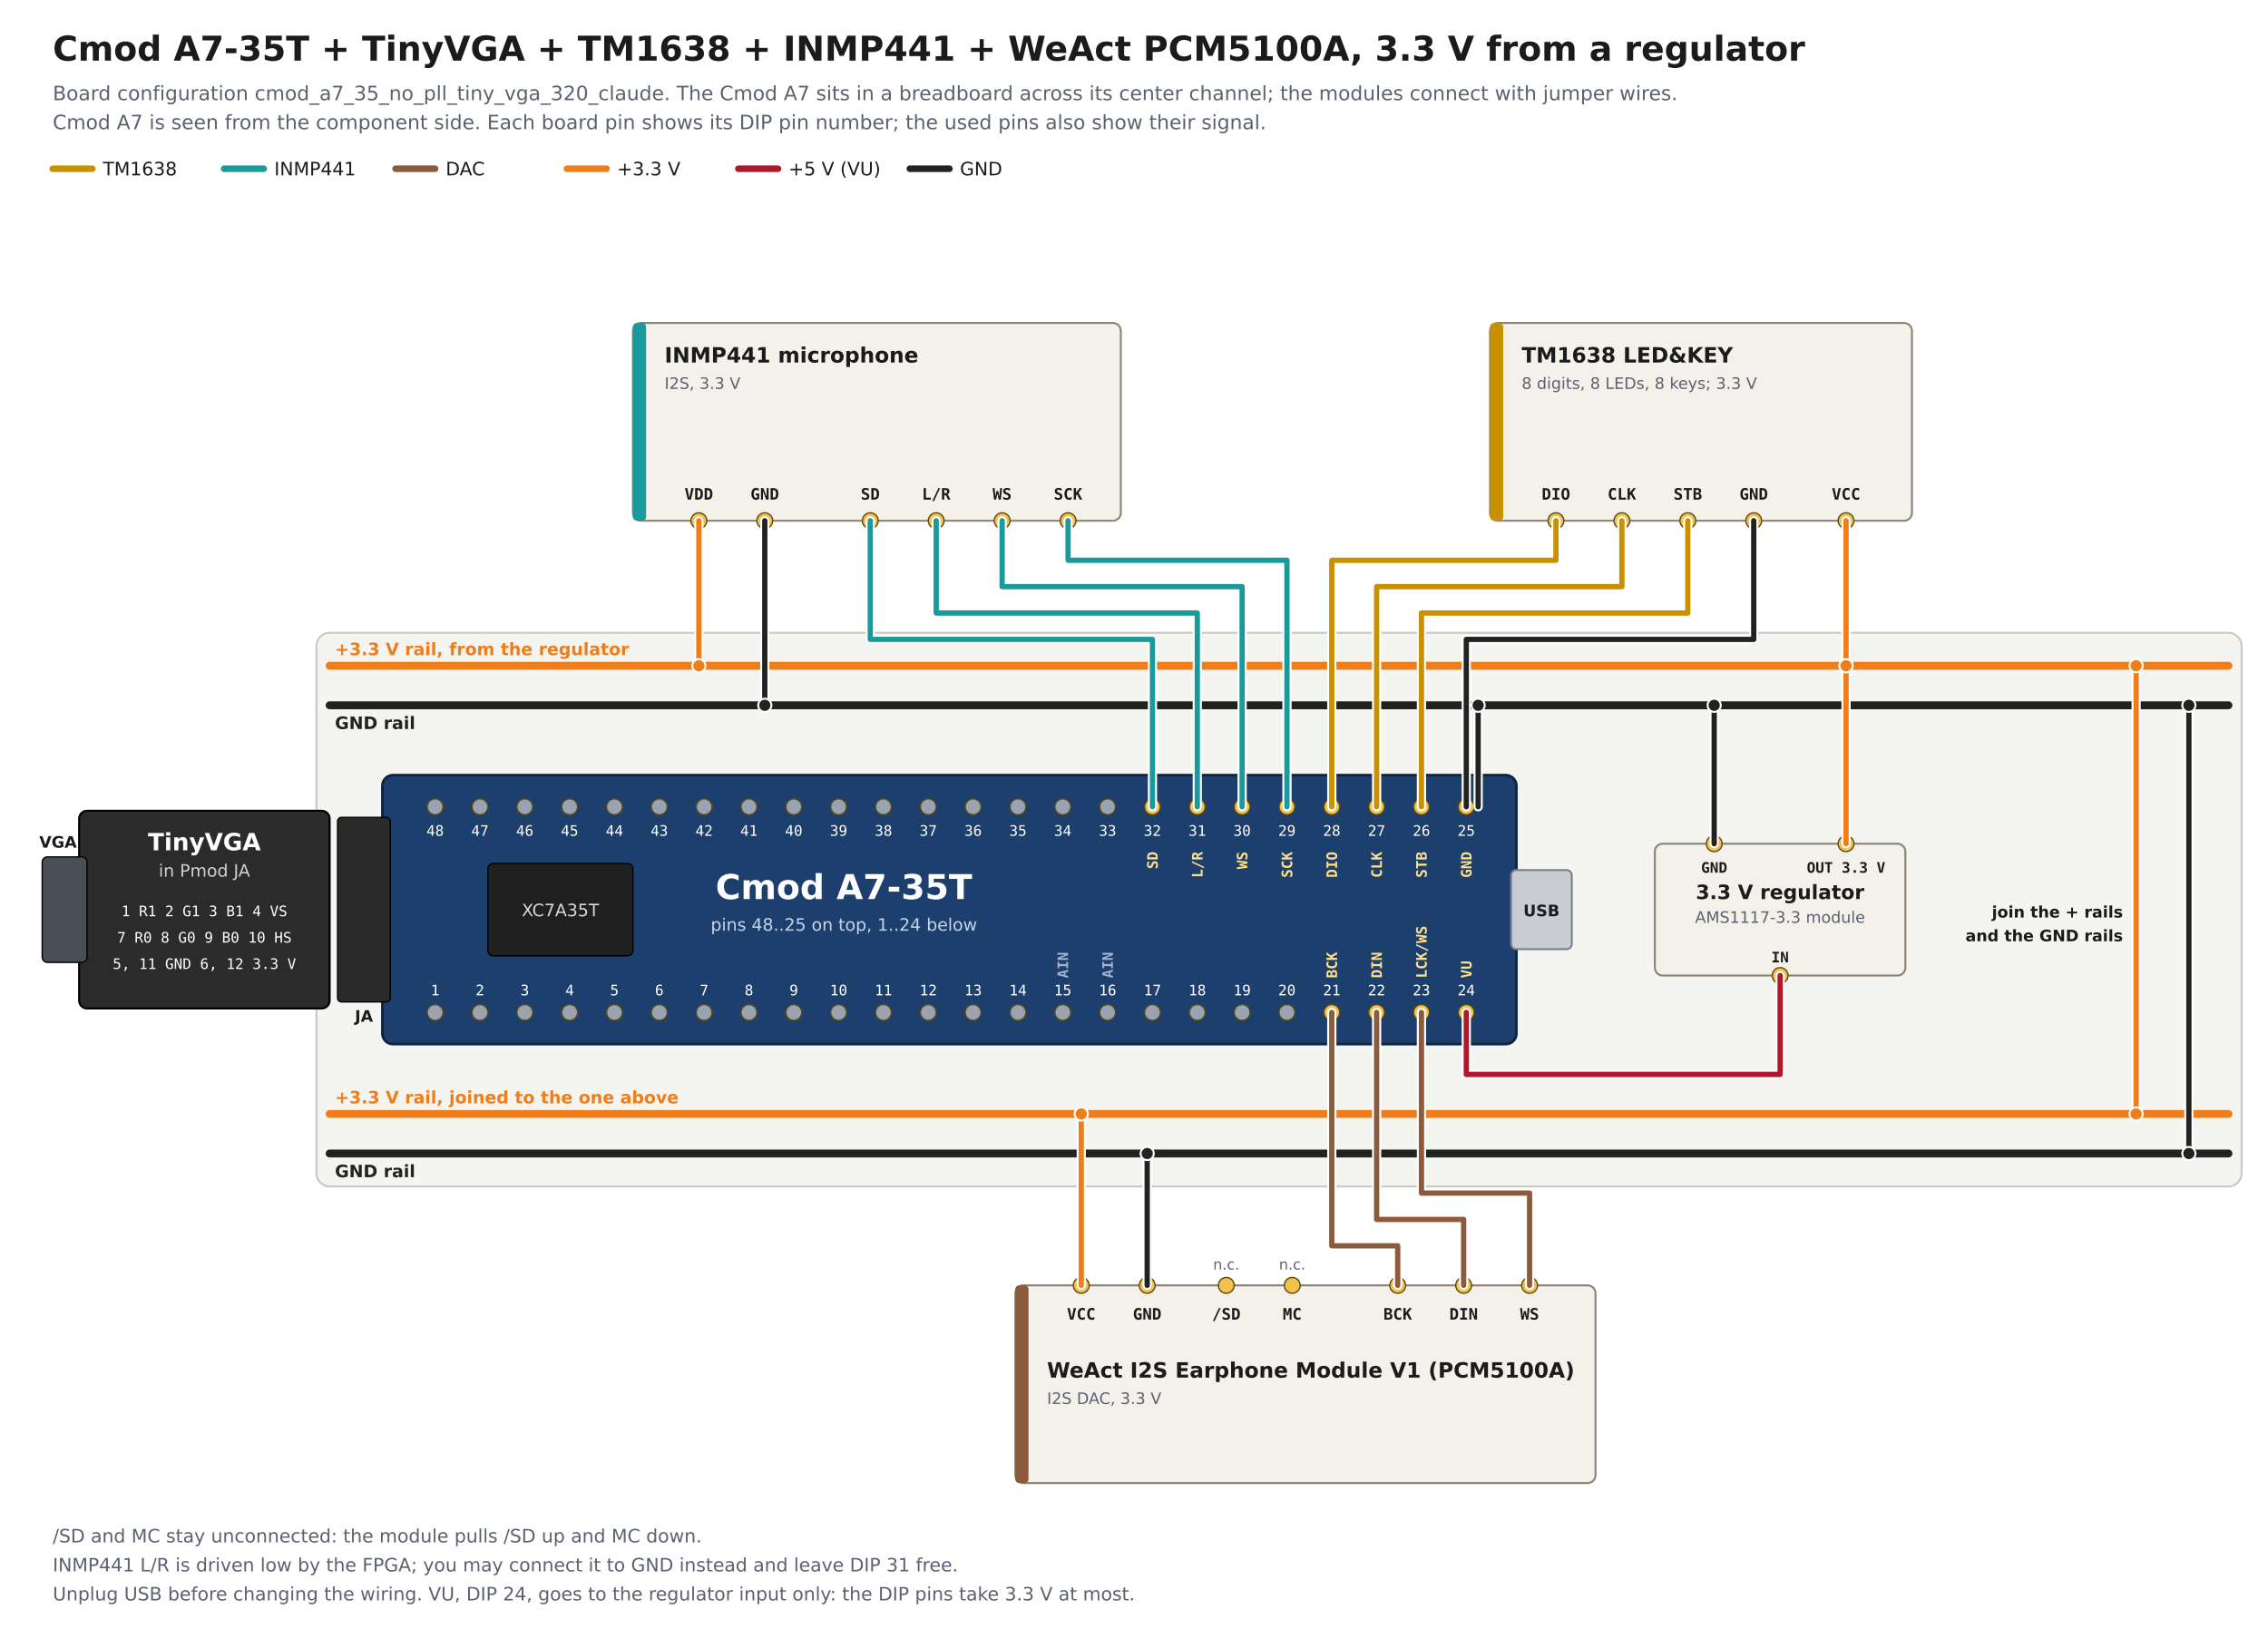
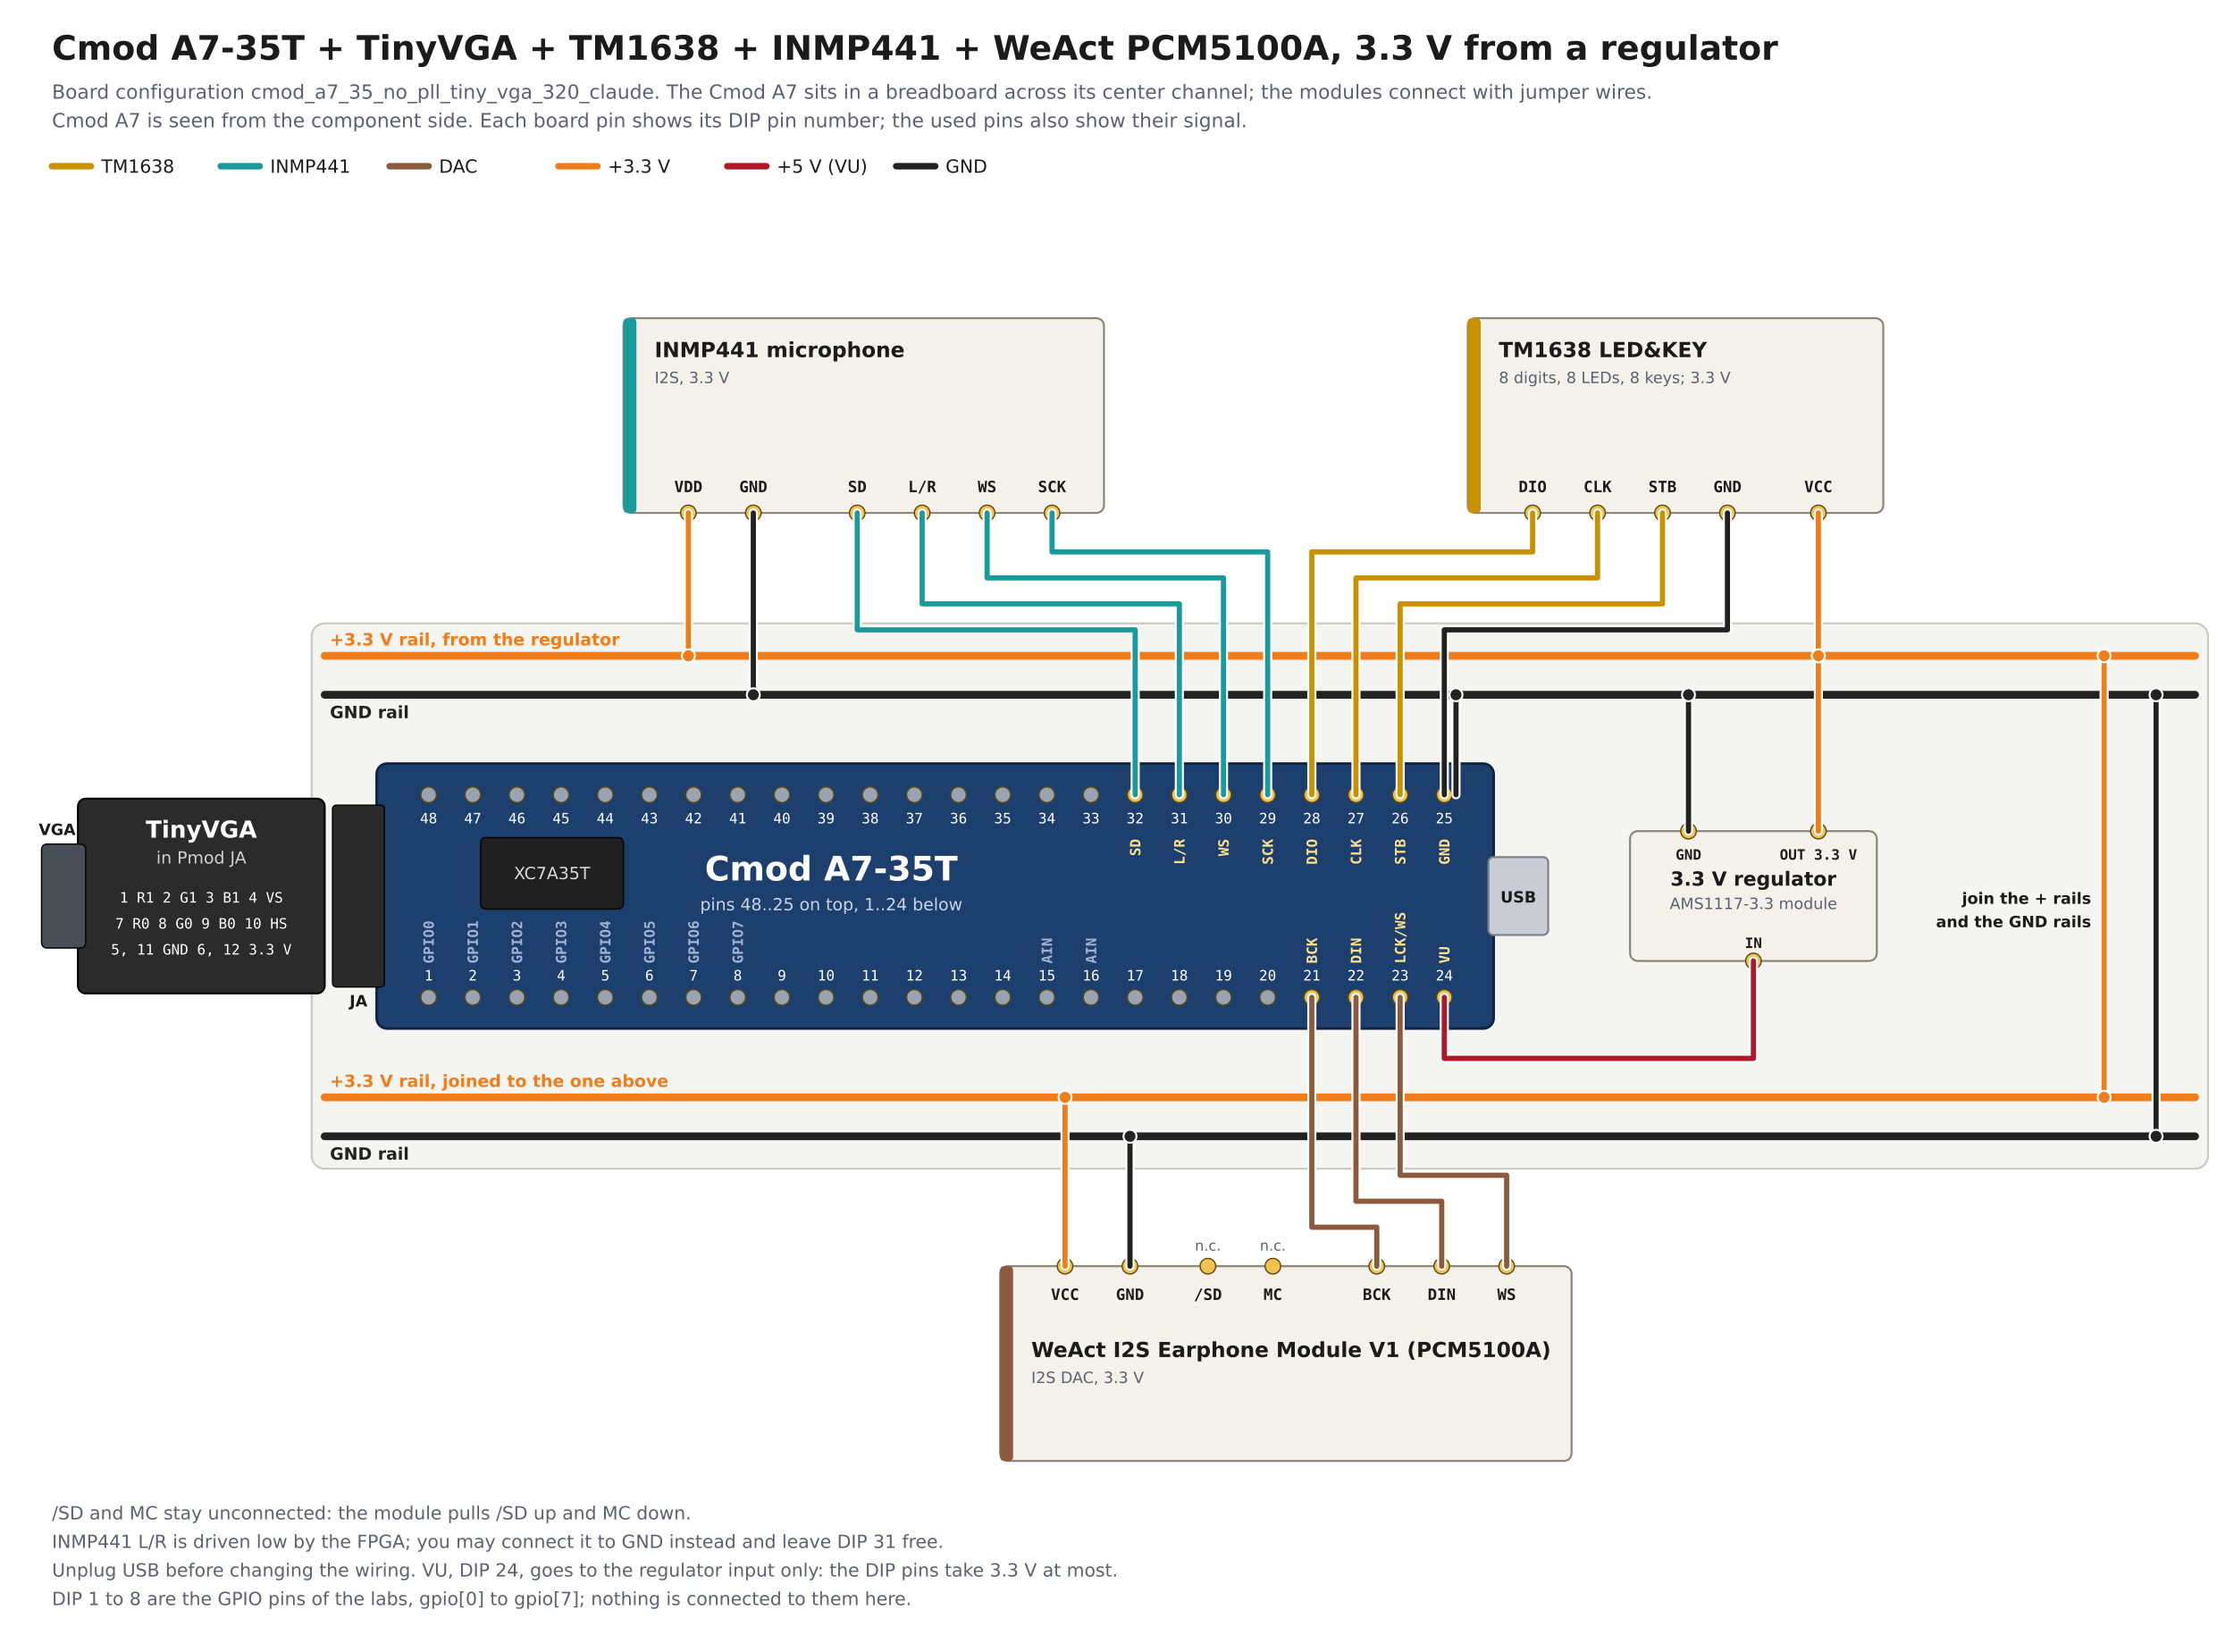
- <svg xmlns="http://www.w3.org/2000/svg" width="1720" height="1250" viewBox="0 0 1720 1250">
-   <rect width="1720" height="1250" fill="#ffffff" />
+ <svg xmlns="http://www.w3.org/2000/svg" width="1720" height="1272" viewBox="0 0 1720 1272">
+   <rect width="1720" height="1272" fill="#ffffff" />
  <text x="40" y="46" font-family="DejaVu Sans, Liberation Sans, Arial, sans-serif" font-size="26" font-weight="bold" fill="#1b1b1b" text-anchor="start">Cmod A7-35T + TinyVGA + TM1638 + INMP441 + WeAct PCM5100A, 3.3 V from a regulator</text>
  <text x="40" y="76" font-family="DejaVu Sans, Liberation Sans, Arial, sans-serif" font-size="15" font-weight="normal" fill="#5b6170" text-anchor="start">Board configuration cmod_a7_35_no_pll_tiny_vga_320_claude. The Cmod A7 sits in a breadboard across its center channel; the modules connect with jumper wires.</text>
  <text x="40" y="98" font-family="DejaVu Sans, Liberation Sans, Arial, sans-serif" font-size="15" font-weight="normal" fill="#5b6170" text-anchor="start">Cmod A7 is seen from the component side. Each board pin shows its DIP pin number; the used pins also show their signal.</text>
  <line x1="40" y1="128" x2="70" y2="128" stroke="#c99100" stroke-width="5" stroke-linecap="round" />
  <text x="78" y="133" font-family="DejaVu Sans, Liberation Sans, Arial, sans-serif" font-size="14" font-weight="normal" fill="#1b1b1b" text-anchor="start">TM1638</text>
  <line x1="170" y1="128" x2="200" y2="128" stroke="#1a9a9a" stroke-width="5" stroke-linecap="round" />
  <text x="208" y="133" font-family="DejaVu Sans, Liberation Sans, Arial, sans-serif" font-size="14" font-weight="normal" fill="#1b1b1b" text-anchor="start">INMP441</text>
  <line x1="300" y1="128" x2="330" y2="128" stroke="#8c5a3c" stroke-width="5" stroke-linecap="round" />
  <text x="338" y="133" font-family="DejaVu Sans, Liberation Sans, Arial, sans-serif" font-size="14" font-weight="normal" fill="#1b1b1b" text-anchor="start">DAC</text>
  <line x1="430" y1="128" x2="460" y2="128" stroke="#ef7d1a" stroke-width="5" stroke-linecap="round" />
  <text x="468" y="133" font-family="DejaVu Sans, Liberation Sans, Arial, sans-serif" font-size="14" font-weight="normal" fill="#1b1b1b" text-anchor="start">+3.3 V</text>
  <line x1="560" y1="128" x2="590" y2="128" stroke="#b0182a" stroke-width="5" stroke-linecap="round" />
  <text x="598" y="133" font-family="DejaVu Sans, Liberation Sans, Arial, sans-serif" font-size="14" font-weight="normal" fill="#1b1b1b" text-anchor="start">+5 V (VU)</text>
  <line x1="690" y1="128" x2="720" y2="128" stroke="#222222" stroke-width="5" stroke-linecap="round" />
  <text x="728" y="133" font-family="DejaVu Sans, Liberation Sans, Arial, sans-serif" font-size="14" font-weight="normal" fill="#1b1b1b" text-anchor="start">GND</text>
  <g transform="translate(0 0)">
    <rect x="240" y="480" width="1460" height="420" rx="10" fill="#f4f4f1" stroke="#c9c9c2" stroke-width="1.5" />
    <text x="254" y="497" font-family="DejaVu Sans, Liberation Sans, Arial, sans-serif" font-size="13" font-weight="bold" fill="#ef7d1a" text-anchor="start">+3.3 V rail, from the regulator</text>
    <text x="254" y="553" font-family="DejaVu Sans, Liberation Sans, Arial, sans-serif" font-size="13" font-weight="bold" fill="#222222" text-anchor="start">GND rail</text>
    <text x="254" y="837" font-family="DejaVu Sans, Liberation Sans, Arial, sans-serif" font-size="13" font-weight="bold" fill="#ef7d1a" text-anchor="start">+3.3 V rail, joined to the one above</text>
    <text x="254" y="893" font-family="DejaVu Sans, Liberation Sans, Arial, sans-serif" font-size="13" font-weight="bold" fill="#222222" text-anchor="start">GND rail</text>
    <line x1="250" y1="505" x2="1690" y2="505" stroke="#ef7d1a" stroke-width="6" stroke-linecap="round" />
    <line x1="250" y1="535" x2="1690" y2="535" stroke="#222222" stroke-width="6" stroke-linecap="round" />
    <line x1="250" y1="845" x2="1690" y2="845" stroke="#ef7d1a" stroke-width="6" stroke-linecap="round" />
    <line x1="250" y1="875" x2="1690" y2="875" stroke="#222222" stroke-width="6" stroke-linecap="round" />
    <rect x="290" y="588" width="860" height="204" rx="8" fill="#1d3f6e" stroke="#0e2340" stroke-width="2" />
    <rect x="1146" y="660" width="46" height="60" rx="4" fill="#c9ccd2" stroke="#7d828c" stroke-width="1.5" />
    <text x="1169" y="695" font-family="DejaVu Sans, Liberation Sans, Arial, sans-serif" font-size="12" font-weight="bold" fill="#1b1b1b" text-anchor="middle">USB</text>
-     <rect x="370" y="655" width="110" height="70" rx="4" fill="#202020" stroke="#000000" stroke-width="1" />
-     <text x="425" y="695" font-family="DejaVu Sans, Liberation Sans, Arial, sans-serif" font-size="13" font-weight="normal" fill="#d8d8d8" text-anchor="middle">XC7A35T</text>
-     <text x="640" y="682" font-family="DejaVu Sans, Liberation Sans, Arial, sans-serif" font-size="26" font-weight="bold" fill="#ffffff" text-anchor="middle">Cmod A7-35T</text>
-     <text x="640" y="706" font-family="DejaVu Sans, Liberation Sans, Arial, sans-serif" font-size="13" font-weight="normal" fill="#c7d3e6" text-anchor="middle">pins 48..25 on top, 1..24 below</text>
+     <rect x="370" y="645" width="110" height="55" rx="4" fill="#202020" stroke="#000000" stroke-width="1" />
+     <text x="425" y="677" font-family="DejaVu Sans, Liberation Sans, Arial, sans-serif" font-size="13" font-weight="normal" fill="#d8d8d8" text-anchor="middle">XC7A35T</text>
+     <text x="640" y="678" font-family="DejaVu Sans, Liberation Sans, Arial, sans-serif" font-size="26" font-weight="bold" fill="#ffffff" text-anchor="middle">Cmod A7-35T</text>
+     <text x="640" y="701" font-family="DejaVu Sans, Liberation Sans, Arial, sans-serif" font-size="13" font-weight="normal" fill="#c7d3e6" text-anchor="middle">pins 48..25 on top, 1..24 below</text>
    <circle cx="330" cy="768" r="6" fill="#9aa3b2" stroke="#5c4a12" stroke-width="1" />
    <text x="330" y="755" font-family="DejaVu Sans Mono, Liberation Mono, monospace" font-size="11" font-weight="normal" fill="#ffffff" text-anchor="middle">1</text>
+     <text x="334" y="742" font-family="DejaVu Sans Mono, Liberation Mono, monospace" font-size="11" font-weight="bold" fill="#9fb2cf" text-anchor="start" transform="rotate(-90 334 742)">GPIO0</text>
    <circle cx="364" cy="768" r="6" fill="#9aa3b2" stroke="#5c4a12" stroke-width="1" />
    <text x="364" y="755" font-family="DejaVu Sans Mono, Liberation Mono, monospace" font-size="11" font-weight="normal" fill="#ffffff" text-anchor="middle">2</text>
+     <text x="368" y="742" font-family="DejaVu Sans Mono, Liberation Mono, monospace" font-size="11" font-weight="bold" fill="#9fb2cf" text-anchor="start" transform="rotate(-90 368 742)">GPIO1</text>
    <circle cx="398" cy="768" r="6" fill="#9aa3b2" stroke="#5c4a12" stroke-width="1" />
    <text x="398" y="755" font-family="DejaVu Sans Mono, Liberation Mono, monospace" font-size="11" font-weight="normal" fill="#ffffff" text-anchor="middle">3</text>
+     <text x="402" y="742" font-family="DejaVu Sans Mono, Liberation Mono, monospace" font-size="11" font-weight="bold" fill="#9fb2cf" text-anchor="start" transform="rotate(-90 402 742)">GPIO2</text>
    <circle cx="432" cy="768" r="6" fill="#9aa3b2" stroke="#5c4a12" stroke-width="1" />
    <text x="432" y="755" font-family="DejaVu Sans Mono, Liberation Mono, monospace" font-size="11" font-weight="normal" fill="#ffffff" text-anchor="middle">4</text>
+     <text x="436" y="742" font-family="DejaVu Sans Mono, Liberation Mono, monospace" font-size="11" font-weight="bold" fill="#9fb2cf" text-anchor="start" transform="rotate(-90 436 742)">GPIO3</text>
    <circle cx="466" cy="768" r="6" fill="#9aa3b2" stroke="#5c4a12" stroke-width="1" />
    <text x="466" y="755" font-family="DejaVu Sans Mono, Liberation Mono, monospace" font-size="11" font-weight="normal" fill="#ffffff" text-anchor="middle">5</text>
+     <text x="470" y="742" font-family="DejaVu Sans Mono, Liberation Mono, monospace" font-size="11" font-weight="bold" fill="#9fb2cf" text-anchor="start" transform="rotate(-90 470 742)">GPIO4</text>
    <circle cx="500" cy="768" r="6" fill="#9aa3b2" stroke="#5c4a12" stroke-width="1" />
    <text x="500" y="755" font-family="DejaVu Sans Mono, Liberation Mono, monospace" font-size="11" font-weight="normal" fill="#ffffff" text-anchor="middle">6</text>
+     <text x="504" y="742" font-family="DejaVu Sans Mono, Liberation Mono, monospace" font-size="11" font-weight="bold" fill="#9fb2cf" text-anchor="start" transform="rotate(-90 504 742)">GPIO5</text>
    <circle cx="534" cy="768" r="6" fill="#9aa3b2" stroke="#5c4a12" stroke-width="1" />
    <text x="534" y="755" font-family="DejaVu Sans Mono, Liberation Mono, monospace" font-size="11" font-weight="normal" fill="#ffffff" text-anchor="middle">7</text>
+     <text x="538" y="742" font-family="DejaVu Sans Mono, Liberation Mono, monospace" font-size="11" font-weight="bold" fill="#9fb2cf" text-anchor="start" transform="rotate(-90 538 742)">GPIO6</text>
    <circle cx="568" cy="768" r="6" fill="#9aa3b2" stroke="#5c4a12" stroke-width="1" />
    <text x="568" y="755" font-family="DejaVu Sans Mono, Liberation Mono, monospace" font-size="11" font-weight="normal" fill="#ffffff" text-anchor="middle">8</text>
+     <text x="572" y="742" font-family="DejaVu Sans Mono, Liberation Mono, monospace" font-size="11" font-weight="bold" fill="#9fb2cf" text-anchor="start" transform="rotate(-90 572 742)">GPIO7</text>
    <circle cx="602" cy="768" r="6" fill="#9aa3b2" stroke="#5c4a12" stroke-width="1" />
    <text x="602" y="755" font-family="DejaVu Sans Mono, Liberation Mono, monospace" font-size="11" font-weight="normal" fill="#ffffff" text-anchor="middle">9</text>
    <circle cx="636" cy="768" r="6" fill="#9aa3b2" stroke="#5c4a12" stroke-width="1" />
    <text x="636" y="755" font-family="DejaVu Sans Mono, Liberation Mono, monospace" font-size="11" font-weight="normal" fill="#ffffff" text-anchor="middle">10</text>
    <circle cx="670" cy="768" r="6" fill="#9aa3b2" stroke="#5c4a12" stroke-width="1" />
    <text x="670" y="755" font-family="DejaVu Sans Mono, Liberation Mono, monospace" font-size="11" font-weight="normal" fill="#ffffff" text-anchor="middle">11</text>
    <circle cx="704" cy="768" r="6" fill="#9aa3b2" stroke="#5c4a12" stroke-width="1" />
    <text x="704" y="755" font-family="DejaVu Sans Mono, Liberation Mono, monospace" font-size="11" font-weight="normal" fill="#ffffff" text-anchor="middle">12</text>
    <circle cx="738" cy="768" r="6" fill="#9aa3b2" stroke="#5c4a12" stroke-width="1" />
    <text x="738" y="755" font-family="DejaVu Sans Mono, Liberation Mono, monospace" font-size="11" font-weight="normal" fill="#ffffff" text-anchor="middle">13</text>
    <circle cx="772" cy="768" r="6" fill="#9aa3b2" stroke="#5c4a12" stroke-width="1" />
    <text x="772" y="755" font-family="DejaVu Sans Mono, Liberation Mono, monospace" font-size="11" font-weight="normal" fill="#ffffff" text-anchor="middle">14</text>
    <circle cx="806" cy="768" r="6" fill="#9aa3b2" stroke="#5c4a12" stroke-width="1" />
    <text x="806" y="755" font-family="DejaVu Sans Mono, Liberation Mono, monospace" font-size="11" font-weight="normal" fill="#ffffff" text-anchor="middle">15</text>
    <text x="810" y="742" font-family="DejaVu Sans Mono, Liberation Mono, monospace" font-size="11" font-weight="bold" fill="#9fb2cf" text-anchor="start" transform="rotate(-90 810 742)">AIN</text>
    <circle cx="840" cy="768" r="6" fill="#9aa3b2" stroke="#5c4a12" stroke-width="1" />
    <text x="840" y="755" font-family="DejaVu Sans Mono, Liberation Mono, monospace" font-size="11" font-weight="normal" fill="#ffffff" text-anchor="middle">16</text>
    <text x="844" y="742" font-family="DejaVu Sans Mono, Liberation Mono, monospace" font-size="11" font-weight="bold" fill="#9fb2cf" text-anchor="start" transform="rotate(-90 844 742)">AIN</text>
    <circle cx="874" cy="768" r="6" fill="#9aa3b2" stroke="#5c4a12" stroke-width="1" />
    <text x="874" y="755" font-family="DejaVu Sans Mono, Liberation Mono, monospace" font-size="11" font-weight="normal" fill="#ffffff" text-anchor="middle">17</text>
    <circle cx="908" cy="768" r="6" fill="#9aa3b2" stroke="#5c4a12" stroke-width="1" />
    <text x="908" y="755" font-family="DejaVu Sans Mono, Liberation Mono, monospace" font-size="11" font-weight="normal" fill="#ffffff" text-anchor="middle">18</text>
    <circle cx="942" cy="768" r="6" fill="#9aa3b2" stroke="#5c4a12" stroke-width="1" />
    <text x="942" y="755" font-family="DejaVu Sans Mono, Liberation Mono, monospace" font-size="11" font-weight="normal" fill="#ffffff" text-anchor="middle">19</text>
    <circle cx="976" cy="768" r="6" fill="#9aa3b2" stroke="#5c4a12" stroke-width="1" />
    <text x="976" y="755" font-family="DejaVu Sans Mono, Liberation Mono, monospace" font-size="11" font-weight="normal" fill="#ffffff" text-anchor="middle">20</text>
    <circle cx="1010" cy="768" r="6" fill="#f2c14e" stroke="#5c4a12" stroke-width="1" />
    <text x="1010" y="755" font-family="DejaVu Sans Mono, Liberation Mono, monospace" font-size="11" font-weight="normal" fill="#ffffff" text-anchor="middle">21</text>
    <text x="1014" y="742" font-family="DejaVu Sans Mono, Liberation Mono, monospace" font-size="11" font-weight="bold" fill="#ffe08a" text-anchor="start" transform="rotate(-90 1014 742)">BCK</text>
    <circle cx="1044" cy="768" r="6" fill="#f2c14e" stroke="#5c4a12" stroke-width="1" />
    <text x="1044" y="755" font-family="DejaVu Sans Mono, Liberation Mono, monospace" font-size="11" font-weight="normal" fill="#ffffff" text-anchor="middle">22</text>
    <text x="1048" y="742" font-family="DejaVu Sans Mono, Liberation Mono, monospace" font-size="11" font-weight="bold" fill="#ffe08a" text-anchor="start" transform="rotate(-90 1048 742)">DIN</text>
    <circle cx="1078" cy="768" r="6" fill="#f2c14e" stroke="#5c4a12" stroke-width="1" />
    <text x="1078" y="755" font-family="DejaVu Sans Mono, Liberation Mono, monospace" font-size="11" font-weight="normal" fill="#ffffff" text-anchor="middle">23</text>
    <text x="1082" y="742" font-family="DejaVu Sans Mono, Liberation Mono, monospace" font-size="11" font-weight="bold" fill="#ffe08a" text-anchor="start" transform="rotate(-90 1082 742)">LCK/WS</text>
    <circle cx="1112" cy="768" r="6" fill="#f2c14e" stroke="#5c4a12" stroke-width="1" />
    <text x="1112" y="755" font-family="DejaVu Sans Mono, Liberation Mono, monospace" font-size="11" font-weight="normal" fill="#ffffff" text-anchor="middle">24</text>
    <text x="1116" y="742" font-family="DejaVu Sans Mono, Liberation Mono, monospace" font-size="11" font-weight="bold" fill="#ffe08a" text-anchor="start" transform="rotate(-90 1116 742)">VU</text>
    <circle cx="1112" cy="612" r="6" fill="#f2c14e" stroke="#5c4a12" stroke-width="1" />
    <text x="1112" y="634" font-family="DejaVu Sans Mono, Liberation Mono, monospace" font-size="11" font-weight="normal" fill="#ffffff" text-anchor="middle">25</text>
    <text x="1116" y="646" font-family="DejaVu Sans Mono, Liberation Mono, monospace" font-size="11" font-weight="bold" fill="#ffe08a" text-anchor="end" transform="rotate(-90 1116 646)">GND</text>
    <circle cx="1078" cy="612" r="6" fill="#f2c14e" stroke="#5c4a12" stroke-width="1" />
    <text x="1078" y="634" font-family="DejaVu Sans Mono, Liberation Mono, monospace" font-size="11" font-weight="normal" fill="#ffffff" text-anchor="middle">26</text>
    <text x="1082" y="646" font-family="DejaVu Sans Mono, Liberation Mono, monospace" font-size="11" font-weight="bold" fill="#ffe08a" text-anchor="end" transform="rotate(-90 1082 646)">STB</text>
    <circle cx="1044" cy="612" r="6" fill="#f2c14e" stroke="#5c4a12" stroke-width="1" />
    <text x="1044" y="634" font-family="DejaVu Sans Mono, Liberation Mono, monospace" font-size="11" font-weight="normal" fill="#ffffff" text-anchor="middle">27</text>
    <text x="1048" y="646" font-family="DejaVu Sans Mono, Liberation Mono, monospace" font-size="11" font-weight="bold" fill="#ffe08a" text-anchor="end" transform="rotate(-90 1048 646)">CLK</text>
    <circle cx="1010" cy="612" r="6" fill="#f2c14e" stroke="#5c4a12" stroke-width="1" />
    <text x="1010" y="634" font-family="DejaVu Sans Mono, Liberation Mono, monospace" font-size="11" font-weight="normal" fill="#ffffff" text-anchor="middle">28</text>
    <text x="1014" y="646" font-family="DejaVu Sans Mono, Liberation Mono, monospace" font-size="11" font-weight="bold" fill="#ffe08a" text-anchor="end" transform="rotate(-90 1014 646)">DIO</text>
    <circle cx="976" cy="612" r="6" fill="#f2c14e" stroke="#5c4a12" stroke-width="1" />
    <text x="976" y="634" font-family="DejaVu Sans Mono, Liberation Mono, monospace" font-size="11" font-weight="normal" fill="#ffffff" text-anchor="middle">29</text>
    <text x="980" y="646" font-family="DejaVu Sans Mono, Liberation Mono, monospace" font-size="11" font-weight="bold" fill="#ffe08a" text-anchor="end" transform="rotate(-90 980 646)">SCK</text>
    <circle cx="942" cy="612" r="6" fill="#f2c14e" stroke="#5c4a12" stroke-width="1" />
    <text x="942" y="634" font-family="DejaVu Sans Mono, Liberation Mono, monospace" font-size="11" font-weight="normal" fill="#ffffff" text-anchor="middle">30</text>
    <text x="946" y="646" font-family="DejaVu Sans Mono, Liberation Mono, monospace" font-size="11" font-weight="bold" fill="#ffe08a" text-anchor="end" transform="rotate(-90 946 646)">WS</text>
    <circle cx="908" cy="612" r="6" fill="#f2c14e" stroke="#5c4a12" stroke-width="1" />
    <text x="908" y="634" font-family="DejaVu Sans Mono, Liberation Mono, monospace" font-size="11" font-weight="normal" fill="#ffffff" text-anchor="middle">31</text>
    <text x="912" y="646" font-family="DejaVu Sans Mono, Liberation Mono, monospace" font-size="11" font-weight="bold" fill="#ffe08a" text-anchor="end" transform="rotate(-90 912 646)">L/R</text>
    <circle cx="874" cy="612" r="6" fill="#f2c14e" stroke="#5c4a12" stroke-width="1" />
    <text x="874" y="634" font-family="DejaVu Sans Mono, Liberation Mono, monospace" font-size="11" font-weight="normal" fill="#ffffff" text-anchor="middle">32</text>
    <text x="878" y="646" font-family="DejaVu Sans Mono, Liberation Mono, monospace" font-size="11" font-weight="bold" fill="#ffe08a" text-anchor="end" transform="rotate(-90 878 646)">SD</text>
    <circle cx="840" cy="612" r="6" fill="#9aa3b2" stroke="#5c4a12" stroke-width="1" />
    <text x="840" y="634" font-family="DejaVu Sans Mono, Liberation Mono, monospace" font-size="11" font-weight="normal" fill="#ffffff" text-anchor="middle">33</text>
    <circle cx="806" cy="612" r="6" fill="#9aa3b2" stroke="#5c4a12" stroke-width="1" />
    <text x="806" y="634" font-family="DejaVu Sans Mono, Liberation Mono, monospace" font-size="11" font-weight="normal" fill="#ffffff" text-anchor="middle">34</text>
    <circle cx="772" cy="612" r="6" fill="#9aa3b2" stroke="#5c4a12" stroke-width="1" />
    <text x="772" y="634" font-family="DejaVu Sans Mono, Liberation Mono, monospace" font-size="11" font-weight="normal" fill="#ffffff" text-anchor="middle">35</text>
    <circle cx="738" cy="612" r="6" fill="#9aa3b2" stroke="#5c4a12" stroke-width="1" />
    <text x="738" y="634" font-family="DejaVu Sans Mono, Liberation Mono, monospace" font-size="11" font-weight="normal" fill="#ffffff" text-anchor="middle">36</text>
    <circle cx="704" cy="612" r="6" fill="#9aa3b2" stroke="#5c4a12" stroke-width="1" />
    <text x="704" y="634" font-family="DejaVu Sans Mono, Liberation Mono, monospace" font-size="11" font-weight="normal" fill="#ffffff" text-anchor="middle">37</text>
    <circle cx="670" cy="612" r="6" fill="#9aa3b2" stroke="#5c4a12" stroke-width="1" />
    <text x="670" y="634" font-family="DejaVu Sans Mono, Liberation Mono, monospace" font-size="11" font-weight="normal" fill="#ffffff" text-anchor="middle">38</text>
    <circle cx="636" cy="612" r="6" fill="#9aa3b2" stroke="#5c4a12" stroke-width="1" />
    <text x="636" y="634" font-family="DejaVu Sans Mono, Liberation Mono, monospace" font-size="11" font-weight="normal" fill="#ffffff" text-anchor="middle">39</text>
    <circle cx="602" cy="612" r="6" fill="#9aa3b2" stroke="#5c4a12" stroke-width="1" />
    <text x="602" y="634" font-family="DejaVu Sans Mono, Liberation Mono, monospace" font-size="11" font-weight="normal" fill="#ffffff" text-anchor="middle">40</text>
    <circle cx="568" cy="612" r="6" fill="#9aa3b2" stroke="#5c4a12" stroke-width="1" />
    <text x="568" y="634" font-family="DejaVu Sans Mono, Liberation Mono, monospace" font-size="11" font-weight="normal" fill="#ffffff" text-anchor="middle">41</text>
    <circle cx="534" cy="612" r="6" fill="#9aa3b2" stroke="#5c4a12" stroke-width="1" />
    <text x="534" y="634" font-family="DejaVu Sans Mono, Liberation Mono, monospace" font-size="11" font-weight="normal" fill="#ffffff" text-anchor="middle">42</text>
    <circle cx="500" cy="612" r="6" fill="#9aa3b2" stroke="#5c4a12" stroke-width="1" />
    <text x="500" y="634" font-family="DejaVu Sans Mono, Liberation Mono, monospace" font-size="11" font-weight="normal" fill="#ffffff" text-anchor="middle">43</text>
    <circle cx="466" cy="612" r="6" fill="#9aa3b2" stroke="#5c4a12" stroke-width="1" />
    <text x="466" y="634" font-family="DejaVu Sans Mono, Liberation Mono, monospace" font-size="11" font-weight="normal" fill="#ffffff" text-anchor="middle">44</text>
    <circle cx="432" cy="612" r="6" fill="#9aa3b2" stroke="#5c4a12" stroke-width="1" />
    <text x="432" y="634" font-family="DejaVu Sans Mono, Liberation Mono, monospace" font-size="11" font-weight="normal" fill="#ffffff" text-anchor="middle">45</text>
    <circle cx="398" cy="612" r="6" fill="#9aa3b2" stroke="#5c4a12" stroke-width="1" />
    <text x="398" y="634" font-family="DejaVu Sans Mono, Liberation Mono, monospace" font-size="11" font-weight="normal" fill="#ffffff" text-anchor="middle">46</text>
    <circle cx="364" cy="612" r="6" fill="#9aa3b2" stroke="#5c4a12" stroke-width="1" />
    <text x="364" y="634" font-family="DejaVu Sans Mono, Liberation Mono, monospace" font-size="11" font-weight="normal" fill="#ffffff" text-anchor="middle">47</text>
    <circle cx="330" cy="612" r="6" fill="#9aa3b2" stroke="#5c4a12" stroke-width="1" />
    <text x="330" y="634" font-family="DejaVu Sans Mono, Liberation Mono, monospace" font-size="11" font-weight="normal" fill="#ffffff" text-anchor="middle">48</text>
    <rect x="256" y="620" width="40" height="140" rx="3" fill="#2a2a2a" stroke="#000000" stroke-width="1" />
    <text x="276" y="775" font-family="DejaVu Sans, Liberation Sans, Arial, sans-serif" font-size="12" font-weight="bold" fill="#1b1b1b" text-anchor="middle">JA</text>
    <rect x="60" y="615" width="190" height="150" rx="6" fill="#2b2b2b" stroke="#000000" stroke-width="1.5" />
    <rect x="32" y="650" width="34" height="80" rx="4" fill="#4a4f57" stroke="#000000" stroke-width="1" />
    <text x="155" y="645" font-family="DejaVu Sans, Liberation Sans, Arial, sans-serif" font-size="18" font-weight="bold" fill="#ffffff" text-anchor="middle">TinyVGA</text>
    <text x="155" y="665" font-family="DejaVu Sans, Liberation Sans, Arial, sans-serif" font-size="13" font-weight="normal" fill="#d0d0d0" text-anchor="middle">in Pmod JA</text>
    <text x="155" y="695" font-family="DejaVu Sans Mono, Liberation Mono, monospace" font-size="11" font-weight="normal" fill="#ffffff" text-anchor="middle">1 R1  2 G1  3 B1  4 VS</text>
    <text x="155" y="715" font-family="DejaVu Sans Mono, Liberation Mono, monospace" font-size="11" font-weight="normal" fill="#ffffff" text-anchor="middle">7 R0  8 G0  9 B0 10 HS</text>
    <text x="155" y="735" font-family="DejaVu Sans Mono, Liberation Mono, monospace" font-size="11" font-weight="normal" fill="#ffffff" text-anchor="middle">5, 11 GND   6, 12 3.3 V</text>
    <text x="44" y="643" font-family="DejaVu Sans, Liberation Sans, Arial, sans-serif" font-size="12" font-weight="bold" fill="#1b1b1b" text-anchor="middle">VGA</text>
    <polyline points="1121,612 1121,535" fill="none" stroke="#ffffff" stroke-width="7" stroke-linejoin="round" stroke-linecap="round" />
    <polyline points="1121,612 1121,535" fill="none" stroke="#222222" stroke-width="4" stroke-linejoin="round" stroke-linecap="round" />
    <circle cx="1121" cy="535" r="5" fill="#222222" stroke="#ffffff" stroke-width="1.5" />
    <polyline points="1620,505 1620,845" fill="none" stroke="#ffffff" stroke-width="7" stroke-linejoin="round" stroke-linecap="round" />
    <polyline points="1620,505 1620,845" fill="none" stroke="#ef7d1a" stroke-width="4" stroke-linejoin="round" stroke-linecap="round" />
    <circle cx="1620" cy="505" r="5" fill="#ef7d1a" stroke="#ffffff" stroke-width="1.5" />
    <circle cx="1620" cy="845" r="5" fill="#ef7d1a" stroke="#ffffff" stroke-width="1.5" />
    <polyline points="1660,535 1660,875" fill="none" stroke="#ffffff" stroke-width="7" stroke-linejoin="round" stroke-linecap="round" />
    <polyline points="1660,535 1660,875" fill="none" stroke="#222222" stroke-width="4" stroke-linejoin="round" stroke-linecap="round" />
    <circle cx="1660" cy="535" r="5" fill="#222222" stroke="#ffffff" stroke-width="1.5" />
    <circle cx="1660" cy="875" r="5" fill="#222222" stroke="#ffffff" stroke-width="1.5" />
    <text x="1610" y="696" font-family="DejaVu Sans, Liberation Sans, Arial, sans-serif" font-size="12" font-weight="bold" fill="#1b1b1b" text-anchor="end">join the + rails</text>
    <text x="1610" y="714" font-family="DejaVu Sans, Liberation Sans, Arial, sans-serif" font-size="12" font-weight="bold" fill="#1b1b1b" text-anchor="end">and the GND rails</text>
    <rect x="1255" y="640" width="190" height="100" rx="6" fill="#f3f1ea" stroke="#8a8577" stroke-width="1.5" />
    <text x="1350.0" y="682" font-family="DejaVu Sans, Liberation Sans, Arial, sans-serif" font-size="15" font-weight="bold" fill="#1b1b1b" text-anchor="middle">3.3 V regulator</text>
    <text x="1350.0" y="700" font-family="DejaVu Sans, Liberation Sans, Arial, sans-serif" font-size="12" font-weight="normal" fill="#5b6170" text-anchor="middle">AMS1117-3.3 module</text>
    <circle cx="1300" cy="640" r="6" fill="#f2c14e" stroke="#5c4a12" stroke-width="1" />
    <text x="1300" y="662" font-family="DejaVu Sans Mono, Liberation Mono, monospace" font-size="11" font-weight="bold" fill="#1b1b1b" text-anchor="middle">GND</text>
    <circle cx="1400" cy="640" r="6" fill="#f2c14e" stroke="#5c4a12" stroke-width="1" />
    <text x="1400" y="662" font-family="DejaVu Sans Mono, Liberation Mono, monospace" font-size="11" font-weight="bold" fill="#1b1b1b" text-anchor="middle">OUT 3.3 V</text>
    <circle cx="1350" cy="740" r="6" fill="#f2c14e" stroke="#5c4a12" stroke-width="1" />
    <text x="1350" y="730" font-family="DejaVu Sans Mono, Liberation Mono, monospace" font-size="11" font-weight="bold" fill="#1b1b1b" text-anchor="middle">IN</text>
    <polyline points="1300,640 1300,535" fill="none" stroke="#ffffff" stroke-width="7" stroke-linejoin="round" stroke-linecap="round" />
    <polyline points="1300,640 1300,535" fill="none" stroke="#222222" stroke-width="4" stroke-linejoin="round" stroke-linecap="round" />
    <circle cx="1300" cy="535" r="5" fill="#222222" stroke="#ffffff" stroke-width="1.5" />
    <polyline points="1400,640 1400,505" fill="none" stroke="#ffffff" stroke-width="7" stroke-linejoin="round" stroke-linecap="round" />
    <polyline points="1400,640 1400,505" fill="none" stroke="#ef7d1a" stroke-width="4" stroke-linejoin="round" stroke-linecap="round" />
    <circle cx="1400" cy="505" r="5" fill="#ef7d1a" stroke="#ffffff" stroke-width="1.5" />
    <polyline points="1112,768 1112,815 1350,815 1350,740" fill="none" stroke="#ffffff" stroke-width="7" stroke-linejoin="round" stroke-linecap="round" />
    <polyline points="1112,768 1112,815 1350,815 1350,740" fill="none" stroke="#b0182a" stroke-width="4" stroke-linejoin="round" stroke-linecap="round" />
    <rect x="480" y="245" width="370" height="150" rx="6" fill="#f3f1ea" stroke="#8a8577" stroke-width="1.5" />
    <rect x="480" y="245" width="10" height="150" rx="3" fill="#1a9a9a" stroke="none" stroke-width="1" />
    <text x="504" y="275" font-family="DejaVu Sans, Liberation Sans, Arial, sans-serif" font-size="16" font-weight="bold" fill="#1b1b1b" text-anchor="start">INMP441 microphone</text>
    <text x="504" y="295" font-family="DejaVu Sans, Liberation Sans, Arial, sans-serif" font-size="12" font-weight="normal" fill="#5b6170" text-anchor="start">I2S, 3.3 V</text>
    <circle cx="530" cy="395" r="6" fill="#f2c14e" stroke="#5c4a12" stroke-width="1" />
    <text x="530" y="379" font-family="DejaVu Sans Mono, Liberation Mono, monospace" font-size="12" font-weight="bold" fill="#1b1b1b" text-anchor="middle">VDD</text>
    <circle cx="580" cy="395" r="6" fill="#f2c14e" stroke="#5c4a12" stroke-width="1" />
    <text x="580" y="379" font-family="DejaVu Sans Mono, Liberation Mono, monospace" font-size="12" font-weight="bold" fill="#1b1b1b" text-anchor="middle">GND</text>
    <circle cx="660" cy="395" r="6" fill="#f2c14e" stroke="#5c4a12" stroke-width="1" />
    <text x="660" y="379" font-family="DejaVu Sans Mono, Liberation Mono, monospace" font-size="12" font-weight="bold" fill="#1b1b1b" text-anchor="middle">SD</text>
    <circle cx="710" cy="395" r="6" fill="#f2c14e" stroke="#5c4a12" stroke-width="1" />
    <text x="710" y="379" font-family="DejaVu Sans Mono, Liberation Mono, monospace" font-size="12" font-weight="bold" fill="#1b1b1b" text-anchor="middle">L/R</text>
    <circle cx="760" cy="395" r="6" fill="#f2c14e" stroke="#5c4a12" stroke-width="1" />
    <text x="760" y="379" font-family="DejaVu Sans Mono, Liberation Mono, monospace" font-size="12" font-weight="bold" fill="#1b1b1b" text-anchor="middle">WS</text>
    <circle cx="810" cy="395" r="6" fill="#f2c14e" stroke="#5c4a12" stroke-width="1" />
    <text x="810" y="379" font-family="DejaVu Sans Mono, Liberation Mono, monospace" font-size="12" font-weight="bold" fill="#1b1b1b" text-anchor="middle">SCK</text>
    <polyline points="530,395 530,505" fill="none" stroke="#ffffff" stroke-width="7" stroke-linejoin="round" stroke-linecap="round" />
    <polyline points="530,395 530,505" fill="none" stroke="#ef7d1a" stroke-width="4" stroke-linejoin="round" stroke-linecap="round" />
    <circle cx="530" cy="505" r="5" fill="#ef7d1a" stroke="#ffffff" stroke-width="1.5" />
    <polyline points="580,395 580,535" fill="none" stroke="#ffffff" stroke-width="7" stroke-linejoin="round" stroke-linecap="round" />
    <polyline points="580,395 580,535" fill="none" stroke="#222222" stroke-width="4" stroke-linejoin="round" stroke-linecap="round" />
    <circle cx="580" cy="535" r="5" fill="#222222" stroke="#ffffff" stroke-width="1.5" />
    <polyline points="976,612 976,425 810,425 810,395" fill="none" stroke="#ffffff" stroke-width="7" stroke-linejoin="round" stroke-linecap="round" />
    <polyline points="976,612 976,425 810,425 810,395" fill="none" stroke="#1a9a9a" stroke-width="4" stroke-linejoin="round" stroke-linecap="round" />
    <polyline points="942,612 942,445 760,445 760,395" fill="none" stroke="#ffffff" stroke-width="7" stroke-linejoin="round" stroke-linecap="round" />
    <polyline points="942,612 942,445 760,445 760,395" fill="none" stroke="#1a9a9a" stroke-width="4" stroke-linejoin="round" stroke-linecap="round" />
    <polyline points="908,612 908,465 710,465 710,395" fill="none" stroke="#ffffff" stroke-width="7" stroke-linejoin="round" stroke-linecap="round" />
    <polyline points="908,612 908,465 710,465 710,395" fill="none" stroke="#1a9a9a" stroke-width="4" stroke-linejoin="round" stroke-linecap="round" />
    <polyline points="874,612 874,485 660,485 660,395" fill="none" stroke="#ffffff" stroke-width="7" stroke-linejoin="round" stroke-linecap="round" />
    <polyline points="874,612 874,485 660,485 660,395" fill="none" stroke="#1a9a9a" stroke-width="4" stroke-linejoin="round" stroke-linecap="round" />
    <rect x="1130" y="245" width="320" height="150" rx="6" fill="#f3f1ea" stroke="#8a8577" stroke-width="1.5" />
    <rect x="1130" y="245" width="10" height="150" rx="3" fill="#c99100" stroke="none" stroke-width="1" />
    <text x="1154" y="275" font-family="DejaVu Sans, Liberation Sans, Arial, sans-serif" font-size="16" font-weight="bold" fill="#1b1b1b" text-anchor="start">TM1638 LED&amp;KEY</text>
    <text x="1154" y="295" font-family="DejaVu Sans, Liberation Sans, Arial, sans-serif" font-size="12" font-weight="normal" fill="#5b6170" text-anchor="start">8 digits, 8 LEDs, 8 keys; 3.3 V</text>
    <circle cx="1180" cy="395" r="6" fill="#f2c14e" stroke="#5c4a12" stroke-width="1" />
    <text x="1180" y="379" font-family="DejaVu Sans Mono, Liberation Mono, monospace" font-size="12" font-weight="bold" fill="#1b1b1b" text-anchor="middle">DIO</text>
    <circle cx="1230" cy="395" r="6" fill="#f2c14e" stroke="#5c4a12" stroke-width="1" />
    <text x="1230" y="379" font-family="DejaVu Sans Mono, Liberation Mono, monospace" font-size="12" font-weight="bold" fill="#1b1b1b" text-anchor="middle">CLK</text>
    <circle cx="1280" cy="395" r="6" fill="#f2c14e" stroke="#5c4a12" stroke-width="1" />
    <text x="1280" y="379" font-family="DejaVu Sans Mono, Liberation Mono, monospace" font-size="12" font-weight="bold" fill="#1b1b1b" text-anchor="middle">STB</text>
    <circle cx="1330" cy="395" r="6" fill="#f2c14e" stroke="#5c4a12" stroke-width="1" />
    <text x="1330" y="379" font-family="DejaVu Sans Mono, Liberation Mono, monospace" font-size="12" font-weight="bold" fill="#1b1b1b" text-anchor="middle">GND</text>
    <circle cx="1400" cy="395" r="6" fill="#f2c14e" stroke="#5c4a12" stroke-width="1" />
    <text x="1400" y="379" font-family="DejaVu Sans Mono, Liberation Mono, monospace" font-size="12" font-weight="bold" fill="#1b1b1b" text-anchor="middle">VCC</text>
    <polyline points="1400,395 1400,505" fill="none" stroke="#ffffff" stroke-width="7" stroke-linejoin="round" stroke-linecap="round" />
    <polyline points="1400,395 1400,505" fill="none" stroke="#ef7d1a" stroke-width="4" stroke-linejoin="round" stroke-linecap="round" />
    <circle cx="1400" cy="505" r="5" fill="#ef7d1a" stroke="#ffffff" stroke-width="1.5" />
    <polyline points="1010,612 1010,425 1180,425 1180,395" fill="none" stroke="#ffffff" stroke-width="7" stroke-linejoin="round" stroke-linecap="round" />
    <polyline points="1010,612 1010,425 1180,425 1180,395" fill="none" stroke="#c99100" stroke-width="4" stroke-linejoin="round" stroke-linecap="round" />
    <polyline points="1044,612 1044,445 1230,445 1230,395" fill="none" stroke="#ffffff" stroke-width="7" stroke-linejoin="round" stroke-linecap="round" />
    <polyline points="1044,612 1044,445 1230,445 1230,395" fill="none" stroke="#c99100" stroke-width="4" stroke-linejoin="round" stroke-linecap="round" />
    <polyline points="1078,612 1078,465 1280,465 1280,395" fill="none" stroke="#ffffff" stroke-width="7" stroke-linejoin="round" stroke-linecap="round" />
    <polyline points="1078,612 1078,465 1280,465 1280,395" fill="none" stroke="#c99100" stroke-width="4" stroke-linejoin="round" stroke-linecap="round" />
    <polyline points="1112,612 1112,485 1330,485 1330,395" fill="none" stroke="#ffffff" stroke-width="7" stroke-linejoin="round" stroke-linecap="round" />
    <polyline points="1112,612 1112,485 1330,485 1330,395" fill="none" stroke="#222222" stroke-width="4" stroke-linejoin="round" stroke-linecap="round" />
    <rect x="770" y="975" width="440" height="150" rx="6" fill="#f3f1ea" stroke="#8a8577" stroke-width="1.5" />
    <rect x="770" y="975" width="10" height="150" rx="3" fill="#8c5a3c" stroke="none" stroke-width="1" />
    <text x="794" y="1045" font-family="DejaVu Sans, Liberation Sans, Arial, sans-serif" font-size="16" font-weight="bold" fill="#1b1b1b" text-anchor="start">WeAct I2S Earphone Module V1 (PCM5100A)</text>
    <text x="794" y="1065" font-family="DejaVu Sans, Liberation Sans, Arial, sans-serif" font-size="12" font-weight="normal" fill="#5b6170" text-anchor="start">I2S DAC, 3.3 V</text>
    <circle cx="820" cy="975" r="6" fill="#f2c14e" stroke="#5c4a12" stroke-width="1" />
    <text x="820" y="1001" font-family="DejaVu Sans Mono, Liberation Mono, monospace" font-size="12" font-weight="bold" fill="#1b1b1b" text-anchor="middle">VCC</text>
    <circle cx="870" cy="975" r="6" fill="#f2c14e" stroke="#5c4a12" stroke-width="1" />
    <text x="870" y="1001" font-family="DejaVu Sans Mono, Liberation Mono, monospace" font-size="12" font-weight="bold" fill="#1b1b1b" text-anchor="middle">GND</text>
    <circle cx="930" cy="975" r="6" fill="#f2c14e" stroke="#5c4a12" stroke-width="1" />
    <text x="930" y="1001" font-family="DejaVu Sans Mono, Liberation Mono, monospace" font-size="12" font-weight="bold" fill="#1b1b1b" text-anchor="middle">/SD</text>
    <circle cx="980" cy="975" r="6" fill="#f2c14e" stroke="#5c4a12" stroke-width="1" />
    <text x="980" y="1001" font-family="DejaVu Sans Mono, Liberation Mono, monospace" font-size="12" font-weight="bold" fill="#1b1b1b" text-anchor="middle">MC</text>
    <circle cx="1060" cy="975" r="6" fill="#f2c14e" stroke="#5c4a12" stroke-width="1" />
    <text x="1060" y="1001" font-family="DejaVu Sans Mono, Liberation Mono, monospace" font-size="12" font-weight="bold" fill="#1b1b1b" text-anchor="middle">BCK</text>
    <circle cx="1110" cy="975" r="6" fill="#f2c14e" stroke="#5c4a12" stroke-width="1" />
    <text x="1110" y="1001" font-family="DejaVu Sans Mono, Liberation Mono, monospace" font-size="12" font-weight="bold" fill="#1b1b1b" text-anchor="middle">DIN</text>
    <circle cx="1160" cy="975" r="6" fill="#f2c14e" stroke="#5c4a12" stroke-width="1" />
    <text x="1160" y="1001" font-family="DejaVu Sans Mono, Liberation Mono, monospace" font-size="12" font-weight="bold" fill="#1b1b1b" text-anchor="middle">WS</text>
    <polyline points="820,975 820,845" fill="none" stroke="#ffffff" stroke-width="7" stroke-linejoin="round" stroke-linecap="round" />
    <polyline points="820,975 820,845" fill="none" stroke="#ef7d1a" stroke-width="4" stroke-linejoin="round" stroke-linecap="round" />
    <circle cx="820" cy="845" r="5" fill="#ef7d1a" stroke="#ffffff" stroke-width="1.5" />
    <polyline points="870,975 870,875" fill="none" stroke="#ffffff" stroke-width="7" stroke-linejoin="round" stroke-linecap="round" />
    <polyline points="870,975 870,875" fill="none" stroke="#222222" stroke-width="4" stroke-linejoin="round" stroke-linecap="round" />
    <circle cx="870" cy="875" r="5" fill="#222222" stroke="#ffffff" stroke-width="1.5" />
    <text x="930" y="963" font-family="DejaVu Sans, Liberation Sans, Arial, sans-serif" font-size="11" font-weight="normal" fill="#5b6170" text-anchor="middle">n.c.</text>
    <text x="980" y="963" font-family="DejaVu Sans, Liberation Sans, Arial, sans-serif" font-size="11" font-weight="normal" fill="#5b6170" text-anchor="middle">n.c.</text>
    <polyline points="1010,768 1010,945 1060,945 1060,975" fill="none" stroke="#ffffff" stroke-width="7" stroke-linejoin="round" stroke-linecap="round" />
    <polyline points="1010,768 1010,945 1060,945 1060,975" fill="none" stroke="#8c5a3c" stroke-width="4" stroke-linejoin="round" stroke-linecap="round" />
    <polyline points="1044,768 1044,925 1110,925 1110,975" fill="none" stroke="#ffffff" stroke-width="7" stroke-linejoin="round" stroke-linecap="round" />
    <polyline points="1044,768 1044,925 1110,925 1110,975" fill="none" stroke="#8c5a3c" stroke-width="4" stroke-linejoin="round" stroke-linecap="round" />
    <polyline points="1078,768 1078,905 1160,905 1160,975" fill="none" stroke="#ffffff" stroke-width="7" stroke-linejoin="round" stroke-linecap="round" />
    <polyline points="1078,768 1078,905 1160,905 1160,975" fill="none" stroke="#8c5a3c" stroke-width="4" stroke-linejoin="round" stroke-linecap="round" />
  </g>
  <text x="40" y="1170" font-family="DejaVu Sans, Liberation Sans, Arial, sans-serif" font-size="14" font-weight="normal" fill="#5b6170" text-anchor="start">/SD and MC stay unconnected: the module pulls /SD up and MC down.</text>
  <text x="40" y="1192" font-family="DejaVu Sans, Liberation Sans, Arial, sans-serif" font-size="14" font-weight="normal" fill="#5b6170" text-anchor="start">INMP441 L/R is driven low by the FPGA; you may connect it to GND instead and leave DIP 31 free.</text>
  <text x="40" y="1214" font-family="DejaVu Sans, Liberation Sans, Arial, sans-serif" font-size="14" font-weight="normal" fill="#5b6170" text-anchor="start">Unplug USB before changing the wiring. VU, DIP 24, goes to the regulator input only: the DIP pins take 3.3 V at most.</text>
+   <text x="40" y="1236" font-family="DejaVu Sans, Liberation Sans, Arial, sans-serif" font-size="14" font-weight="normal" fill="#5b6170" text-anchor="start">DIP 1 to 8 are the GPIO pins of the labs, gpio[0] to gpio[7]; nothing is connected to them here.</text>
</svg>
